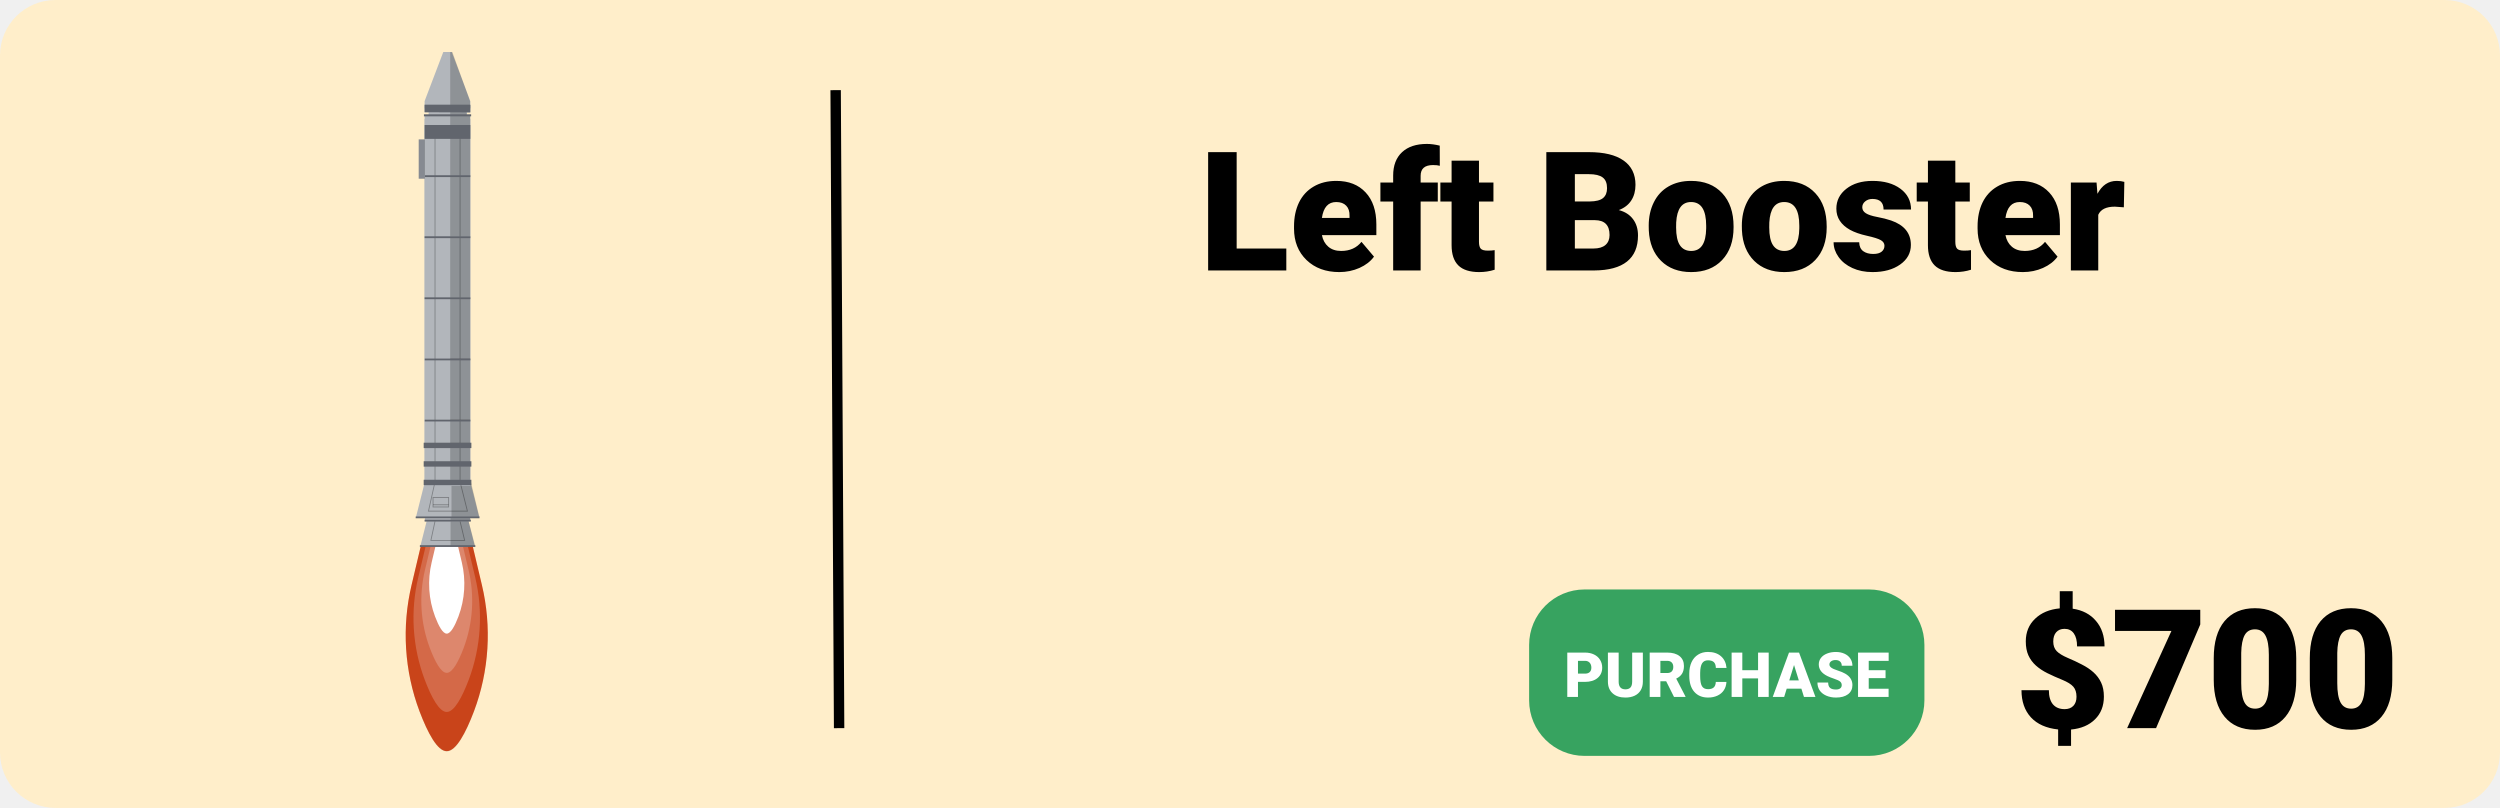
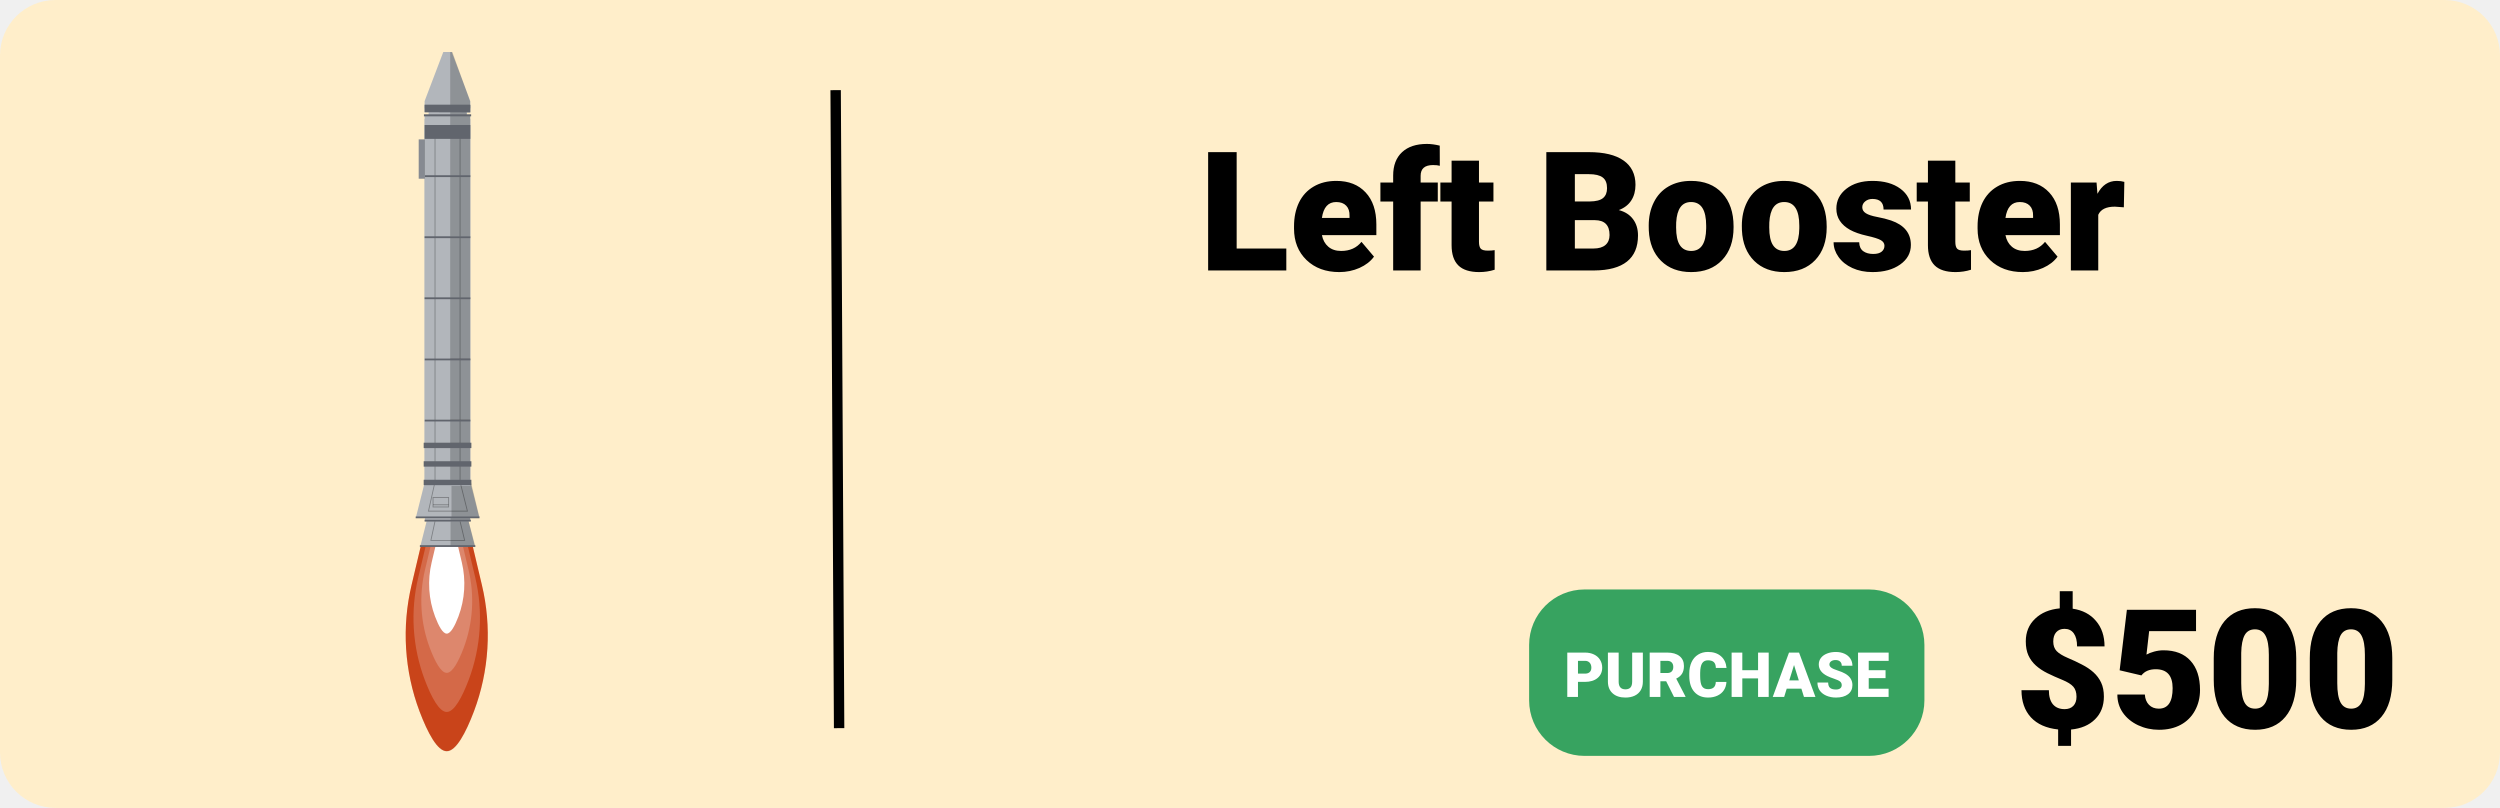
<svg xmlns="http://www.w3.org/2000/svg" width="721" height="233" viewBox="0 0 721 233" fill="none">
  <path d="M0 16C0 7.163 7.163 0 16 0H705C713.837 0 721 7.163 721 16V217C721 225.837 713.837 233 705 233H16C7.163 233 0 225.837 0 217V16Z" fill="#FFEECA" />
  <path d="M122.917 170.686C122.89 170.693 122.863 170.701 122.836 170.712C122.86 170.695 122.888 170.686 122.917 170.686Z" fill="white" />
  <path d="M121.392 157.307H136.285L138.971 168.656C141.864 180.763 141.068 193.505 136.692 205.121C134.322 211.375 131.53 216.632 128.839 216.632C126.147 216.632 123.358 211.375 120.988 205.121C116.613 193.505 115.815 180.763 118.706 168.656L121.392 157.316V157.307Z" fill="#FB5521" />
  <path opacity="0.2" d="M121.393 157.378H136.286L138.971 168.717C141.866 180.826 141.07 193.571 136.693 205.189C134.322 211.443 131.53 216.696 128.839 216.696C126.148 216.696 123.359 211.443 120.988 205.189C116.613 193.572 115.816 180.83 118.707 168.723L121.393 157.384V157.378Z" fill="black" />
  <path opacity="0.2" d="M122.812 157.307H134.868L137.044 166.49C139.385 176.292 138.739 186.607 135.197 196.011C133.279 201.077 131.014 205.33 128.839 205.33C126.663 205.33 124.401 201.077 122.483 196.011C118.939 186.608 118.294 176.291 120.636 166.49L122.812 157.307Z" fill="white" />
  <path opacity="0.2" d="M124.228 157.307H133.451L135.124 164.33C136.914 171.832 136.417 179.726 133.702 186.922C132.232 190.795 130.506 194.051 128.838 194.051C127.17 194.051 125.444 190.795 123.977 186.922C121.267 179.729 120.774 171.838 122.566 164.341L124.239 157.319L124.228 157.307Z" fill="white" />
  <path d="M125.645 157.307H132.032L133.184 162.173C134.424 167.365 134.083 172.83 132.208 177.812C131.19 180.494 129.993 182.741 128.839 182.741C127.684 182.741 126.487 180.488 125.472 177.812C123.594 172.831 123.252 167.365 124.493 162.173L125.645 157.307Z" fill="white" />
  <path d="M122.547 150.326V149.21H119.948L122.533 138.955H135.638L138.224 149.21H135.624V150.326H135.128L136.955 157.566H121.217L123.043 150.326H122.547Z" fill="#B2B6BB" />
  <path opacity="0.2" d="M129.957 149.987H135.574V149.21H129.957V149.987Z" fill="black" />
  <path opacity="0.2" d="M135.83 139.048L138.251 149.08H130.213V139.048H135.83Z" fill="black" />
  <path opacity="0.2" d="M135.153 150.326L137.08 157.618H129.937V150.326H135.153Z" fill="black" />
  <path d="M135.641 138.954H122.458V33.176H123.665V31.213H122.458V29.155L127.843 15H130.286L135.641 29.187V31.245H134.651V33.176H135.641V138.954Z" fill="#B2B6BB" />
  <path d="M135.641 140.119H122.458V34.341H123.665V32.378H122.458V30.32L127.843 16.165H130.286L135.641 30.352V32.41H134.651V34.341H135.641V140.119Z" fill="#B2B6BB" />
  <path opacity="0.2" d="M135.574 103.721H129.84V85.89H135.574V103.721Z" fill="black" />
  <path opacity="0.2" d="M135.574 121.333H129.84V103.409H135.574V121.333Z" fill="black" />
  <path opacity="0.2" d="M135.574 128.534H129.84V121.034H135.574V128.534Z" fill="black" />
  <path opacity="0.2" d="M135.574 133.072H129.84V127.722H135.574V133.072Z" fill="black" />
  <path opacity="0.2" d="M135.574 138.407H129.84V133.02H135.574V138.407Z" fill="black" />
  <path opacity="0.3" d="M123.414 147.537H134.963L134.924 147.377L132.799 138.92L132.559 138.986L134.645 147.279H123.724L125.578 138.983L125.338 138.925L123.414 147.537Z" fill="black" />
  <path opacity="0.2" d="M135.574 68.236H129.84V50.802H135.574V68.236Z" fill="black" />
  <path opacity="0.2" d="M135.574 85.846H129.84V68.517H135.574V85.846Z" fill="black" />
  <path opacity="0.2" d="M130.459 15L135.574 29.201V31.245H134.554V33.176H135.574V50.706H129.84V33.176V31.245V31.132V29.201V15.017L130.459 15Z" fill="black" />
  <path opacity="0.3" d="M132.557 138.824H125.584V37.679H132.557V138.824ZM125.336 139.082H132.805V37.421H125.336V139.082Z" fill="black" />
  <path d="M122.499 121.55H135.641V121.034H122.499V121.55Z" fill="#61656D" />
  <path d="M122.192 129.233H135.945V127.676H122.192V129.233Z" fill="#61656D" />
  <path d="M122.192 134.577H135.945V133.02H122.192V134.577Z" fill="#61656D" />
  <path d="M122.192 139.92H135.945V138.363H122.192V139.92Z" fill="#61656D" />
  <path d="M122.499 103.922H135.641V103.409H122.499V103.922Z" fill="#61656D" />
  <path d="M119.884 149.468H138.288V148.952H119.884V149.468Z" fill="#61656D" />
  <path opacity="0.3" d="M124.112 155.989H134.166L132.799 150.294L132.559 150.358L133.848 155.731H124.421L125.581 150.355L125.339 150.297L124.112 155.989Z" fill="black" />
  <path opacity="0.3" d="M129.263 146.081H125.012V143.591H129.263V146.081ZM124.764 146.337H129.505V143.333H124.764V146.331V146.337Z" fill="black" />
  <path opacity="0.3" d="M124.889 145.704H129.385V145.446H124.889V145.704Z" fill="black" />
  <path d="M122.46 50.535H135.641V51.069H122.46V50.535Z" fill="#61656D" />
  <path d="M122.46 68.146H135.641V68.68H122.46V68.146Z" fill="#61656D" />
  <path d="M122.46 85.754H135.641V86.287H122.46V85.754Z" fill="#61656D" />
  <path d="M123.665 32.379H122.458V30.32L122.51 30.181H135.577L135.641 30.352V32.411H134.651L123.665 32.379Z" fill="#61656D" />
  <path d="M122.46 36.049H135.641V40.05H122.46V36.049Z" fill="#61656D" />
  <path d="M135.382 33.55H135.878V32.965H122.263V33.55H122.759H135.382Z" fill="#61656D" />
  <path d="M122.449 149.88H135.794V150.413H122.449V149.88Z" fill="#61656D" />
  <path d="M121.091 157.74H137.08V157.224H121.091V157.74Z" fill="#61656D" />
  <path d="M120.753 51.541H122.547V40.196H120.753V51.541Z" fill="#868A91" />
  <path d="M241 26L242 210" stroke="black" stroke-width="3" />
  <path d="M356.653 71.672H370.973V78H348.426V43.875H356.653V71.672ZM386.252 78.469C382.362 78.469 379.213 77.312 376.807 75C374.401 72.672 373.198 69.648 373.198 65.93V65.273C373.198 62.68 373.674 60.391 374.627 58.406C375.596 56.422 377.002 54.891 378.846 53.812C380.69 52.719 382.877 52.172 385.409 52.172C388.971 52.172 391.784 53.281 393.846 55.5C395.909 57.703 396.94 60.781 396.94 64.734V67.805H381.237C381.518 69.227 382.135 70.344 383.088 71.156C384.041 71.969 385.276 72.375 386.791 72.375C389.291 72.375 391.245 71.5 392.651 69.75L396.26 74.016C395.276 75.375 393.877 76.461 392.065 77.273C390.268 78.07 388.33 78.469 386.252 78.469ZM385.362 58.266C383.049 58.266 381.674 59.797 381.237 62.859H389.205V62.25C389.237 60.984 388.916 60.008 388.245 59.32C387.573 58.617 386.612 58.266 385.362 58.266ZM401.789 78V58.125H398.109V52.641H401.789V50.625C401.789 47.734 402.641 45.492 404.344 43.898C406.047 42.305 408.438 41.508 411.516 41.508C412.641 41.508 413.875 41.672 415.219 42L415.242 47.812C414.758 47.672 414.109 47.602 413.297 47.602C410.906 47.602 409.711 48.633 409.711 50.695V52.641H414.656V58.125H409.711V78H401.789ZM426.537 46.336V52.641H430.709V58.125H426.537V69.727C426.537 70.68 426.709 71.344 427.052 71.719C427.396 72.094 428.076 72.281 429.092 72.281C429.873 72.281 430.529 72.234 431.06 72.141V77.789C429.638 78.242 428.154 78.469 426.607 78.469C423.888 78.469 421.881 77.828 420.584 76.547C419.287 75.266 418.638 73.32 418.638 70.711V58.125H415.404V52.641H418.638V46.336H426.537ZM445.962 78V43.875H458.22C462.611 43.875 465.946 44.68 468.228 46.289C470.525 47.898 471.673 50.234 471.673 53.297C471.673 55.062 471.267 56.57 470.454 57.82C469.642 59.07 468.446 59.992 466.868 60.586C468.65 61.055 470.017 61.93 470.97 63.211C471.923 64.492 472.4 66.055 472.4 67.898C472.4 71.242 471.337 73.758 469.212 75.445C467.103 77.117 463.97 77.969 459.814 78H445.962ZM454.189 63.492V71.672H459.579C461.064 71.672 462.204 71.336 463.001 70.664C463.798 69.977 464.196 69.016 464.196 67.781C464.196 64.938 462.782 63.508 459.954 63.492H454.189ZM454.189 58.102H458.478C460.275 58.086 461.556 57.758 462.321 57.117C463.087 56.477 463.47 55.531 463.47 54.281C463.47 52.844 463.056 51.812 462.228 51.188C461.4 50.547 460.064 50.227 458.22 50.227H454.189V58.102ZM475.491 65.086C475.491 62.555 475.983 60.305 476.968 58.336C477.952 56.352 479.366 54.828 481.21 53.766C483.054 52.703 485.218 52.172 487.702 52.172C491.499 52.172 494.491 53.352 496.679 55.711C498.866 58.055 499.96 61.25 499.96 65.297V65.578C499.96 69.531 498.858 72.672 496.655 75C494.468 77.312 491.499 78.469 487.749 78.469C484.139 78.469 481.241 77.391 479.054 75.234C476.866 73.062 475.686 70.125 475.514 66.422L475.491 65.086ZM483.389 65.578C483.389 67.922 483.757 69.641 484.491 70.734C485.225 71.828 486.311 72.375 487.749 72.375C490.561 72.375 491.999 70.211 492.061 65.883V65.086C492.061 60.539 490.608 58.266 487.702 58.266C485.061 58.266 483.632 60.227 483.413 64.148L483.389 65.578ZM502.348 65.086C502.348 62.555 502.84 60.305 503.825 58.336C504.809 56.352 506.223 54.828 508.067 53.766C509.911 52.703 512.075 52.172 514.559 52.172C518.356 52.172 521.348 53.352 523.536 55.711C525.723 58.055 526.817 61.25 526.817 65.297V65.578C526.817 69.531 525.715 72.672 523.512 75C521.325 77.312 518.356 78.469 514.606 78.469C510.997 78.469 508.098 77.391 505.911 75.234C503.723 73.062 502.544 70.125 502.372 66.422L502.348 65.086ZM510.247 65.578C510.247 67.922 510.614 69.641 511.348 70.734C512.083 71.828 513.169 72.375 514.606 72.375C517.419 72.375 518.856 70.211 518.919 65.883V65.086C518.919 60.539 517.465 58.266 514.559 58.266C511.919 58.266 510.489 60.227 510.27 64.148L510.247 65.578ZM543.479 70.875C543.479 70.203 543.127 69.664 542.424 69.258C541.721 68.852 540.385 68.43 538.416 67.992C536.448 67.555 534.823 66.984 533.541 66.281C532.26 65.562 531.283 64.695 530.612 63.68C529.94 62.664 529.604 61.5 529.604 60.188C529.604 57.859 530.565 55.945 532.487 54.445C534.408 52.93 536.924 52.172 540.033 52.172C543.377 52.172 546.065 52.93 548.096 54.445C550.127 55.961 551.143 57.953 551.143 60.422H543.221C543.221 58.391 542.151 57.375 540.01 57.375C539.182 57.375 538.487 57.609 537.924 58.078C537.362 58.531 537.08 59.102 537.08 59.789C537.08 60.492 537.424 61.062 538.112 61.5C538.799 61.938 539.893 62.297 541.393 62.578C542.908 62.859 544.237 63.195 545.377 63.586C549.19 64.898 551.096 67.25 551.096 70.641C551.096 72.953 550.065 74.836 548.002 76.289C545.955 77.742 543.299 78.469 540.033 78.469C537.862 78.469 535.924 78.078 534.221 77.297C532.518 76.516 531.19 75.453 530.237 74.109C529.283 72.766 528.807 71.352 528.807 69.867H536.19C536.221 71.039 536.612 71.898 537.362 72.445C538.112 72.977 539.073 73.242 540.244 73.242C541.323 73.242 542.127 73.023 542.658 72.586C543.205 72.148 543.479 71.578 543.479 70.875ZM563.914 46.336V52.641H568.086V58.125H563.914V69.727C563.914 70.68 564.086 71.344 564.43 71.719C564.773 72.094 565.453 72.281 566.469 72.281C567.25 72.281 567.906 72.234 568.437 72.141V77.789C567.016 78.242 565.531 78.469 563.984 78.469C561.266 78.469 559.258 77.828 557.961 76.547C556.664 75.266 556.016 73.32 556.016 70.711V58.125H552.781V52.641H556.016V46.336H563.914ZM583.388 78.469C579.498 78.469 576.349 77.312 573.943 75C571.537 72.672 570.334 69.648 570.334 65.93V65.273C570.334 62.68 570.81 60.391 571.763 58.406C572.732 56.422 574.138 54.891 575.982 53.812C577.826 52.719 580.013 52.172 582.545 52.172C586.107 52.172 588.92 53.281 590.982 55.5C593.045 57.703 594.076 60.781 594.076 64.734V67.805H578.373C578.654 69.227 579.271 70.344 580.224 71.156C581.177 71.969 582.412 72.375 583.927 72.375C586.427 72.375 588.38 71.5 589.787 69.75L593.396 74.016C592.412 75.375 591.013 76.461 589.201 77.273C587.404 78.07 585.466 78.469 583.388 78.469ZM582.498 58.266C580.185 58.266 578.81 59.797 578.373 62.859H586.341V62.25C586.373 60.984 586.052 60.008 585.38 59.32C584.709 58.617 583.748 58.266 582.498 58.266ZM612.519 59.789L609.917 59.602C607.433 59.602 605.839 60.383 605.136 61.945V78H597.238V52.641H604.644L604.902 55.898C606.23 53.414 608.081 52.172 610.456 52.172C611.3 52.172 612.034 52.266 612.659 52.453L612.519 59.789Z" fill="black" />
-   <path d="M598.863 200.953C598.863 199.719 598.558 198.75 597.949 198.047C597.339 197.344 596.269 196.68 594.738 196.055C593.207 195.43 591.792 194.797 590.496 194.156C589.199 193.516 588.082 192.773 587.144 191.93C586.207 191.086 585.488 190.109 584.988 189C584.488 187.891 584.238 186.547 584.238 184.969C584.238 182.328 585.128 180.156 586.91 178.453C588.691 176.734 591.066 175.734 594.035 175.453V170.508H597.761V175.547C600.621 175.969 602.863 177.148 604.488 179.086C606.128 181.008 606.949 183.453 606.949 186.422H599.027C599.027 184.797 598.714 183.547 598.089 182.672C597.464 181.797 596.574 181.359 595.417 181.359C594.386 181.359 593.582 181.688 593.003 182.344C592.441 182.984 592.16 183.875 592.16 185.016C592.16 186.172 592.488 187.094 593.144 187.781C593.8 188.453 594.855 189.102 596.308 189.727C597.761 190.336 599.128 190.977 600.41 191.648C601.707 192.305 602.824 193.055 603.761 193.898C604.699 194.742 605.433 195.727 605.964 196.852C606.496 197.977 606.761 199.328 606.761 200.906C606.761 203.578 605.91 205.758 604.207 207.445C602.519 209.133 600.214 210.117 597.292 210.398V215.109H593.566V210.375C590.16 210.016 587.542 208.852 585.714 206.883C583.902 204.898 582.996 202.289 582.996 199.055H590.894C590.894 200.836 591.285 202.195 592.066 203.133C592.863 204.055 593.988 204.516 595.441 204.516C596.503 204.516 597.339 204.203 597.949 203.578C598.558 202.938 598.863 202.062 598.863 200.953ZM634.556 180.094L621.806 210H613.462L626.236 181.969H609.97V175.875H634.556V180.094ZM662.233 196.055C662.233 200.664 661.194 204.219 659.116 206.719C657.054 209.219 654.139 210.469 650.374 210.469C646.577 210.469 643.639 209.211 641.561 206.695C639.483 204.18 638.444 200.633 638.444 196.055V189.82C638.444 185.211 639.475 181.656 641.538 179.156C643.616 176.656 646.546 175.406 650.327 175.406C654.108 175.406 657.038 176.664 659.116 179.18C661.194 181.695 662.233 185.25 662.233 189.844V196.055ZM654.335 188.812C654.335 186.359 654.014 184.531 653.374 183.328C652.733 182.109 651.718 181.5 650.327 181.5C648.968 181.5 647.975 182.062 647.35 183.188C646.741 184.312 646.413 186.016 646.366 188.297V197.016C646.366 199.562 646.686 201.43 647.327 202.617C647.968 203.789 648.983 204.375 650.374 204.375C651.718 204.375 652.71 203.805 653.35 202.664C653.991 201.508 654.319 199.703 654.335 197.25V188.812ZM689.934 196.055C689.934 200.664 688.895 204.219 686.817 206.719C684.754 209.219 681.84 210.469 678.075 210.469C674.278 210.469 671.34 209.211 669.262 206.695C667.184 204.18 666.145 200.633 666.145 196.055V189.82C666.145 185.211 667.176 181.656 669.239 179.156C671.317 176.656 674.247 175.406 678.028 175.406C681.809 175.406 684.739 176.664 686.817 179.18C688.895 181.695 689.934 185.25 689.934 189.844V196.055ZM682.036 188.812C682.036 186.359 681.715 184.531 681.075 183.328C680.434 182.109 679.419 181.5 678.028 181.5C676.669 181.5 675.676 182.062 675.051 183.188C674.442 184.312 674.114 186.016 674.067 188.297V197.016C674.067 199.562 674.387 201.43 675.028 202.617C675.669 203.789 676.684 204.375 678.075 204.375C679.419 204.375 680.411 203.805 681.051 202.664C681.692 201.508 682.02 199.703 682.036 197.25V188.812Z" fill="black" />
+   <path d="M598.863 200.953C598.863 199.719 598.558 198.75 597.949 198.047C597.339 197.344 596.269 196.68 594.738 196.055C593.207 195.43 591.792 194.797 590.496 194.156C589.199 193.516 588.082 192.773 587.144 191.93C586.207 191.086 585.488 190.109 584.988 189C584.488 187.891 584.238 186.547 584.238 184.969C584.238 182.328 585.128 180.156 586.91 178.453C588.691 176.734 591.066 175.734 594.035 175.453V170.508H597.761V175.547C600.621 175.969 602.863 177.148 604.488 179.086C606.128 181.008 606.949 183.453 606.949 186.422H599.027C599.027 184.797 598.714 183.547 598.089 182.672C597.464 181.797 596.574 181.359 595.417 181.359C594.386 181.359 593.582 181.688 593.003 182.344C592.441 182.984 592.16 183.875 592.16 185.016C592.16 186.172 592.488 187.094 593.144 187.781C593.8 188.453 594.855 189.102 596.308 189.727C597.761 190.336 599.128 190.977 600.41 191.648C601.707 192.305 602.824 193.055 603.761 193.898C604.699 194.742 605.433 195.727 605.964 196.852C606.496 197.977 606.761 199.328 606.761 200.906C606.761 203.578 605.91 205.758 604.207 207.445C602.519 209.133 600.214 210.117 597.292 210.398V215.109H593.566V210.375C590.16 210.016 587.542 208.852 585.714 206.883C583.902 204.898 582.996 202.289 582.996 199.055H590.894C590.894 200.836 591.285 202.195 592.066 203.133C592.863 204.055 593.988 204.516 595.441 204.516C596.503 204.516 597.339 204.203 597.949 203.578C598.558 202.938 598.863 202.062 598.863 200.953ZM611.306 193.312L613.392 175.875H633.337V182.016H619.814L619.04 188.789C619.603 188.461 620.337 188.172 621.243 187.922C622.165 187.672 623.064 187.547 623.939 187.547C627.329 187.547 629.931 188.555 631.743 190.57C633.571 192.57 634.486 195.383 634.486 199.008C634.486 201.195 633.993 203.18 633.009 204.961C632.04 206.727 630.673 208.086 628.907 209.039C627.142 209.992 625.056 210.469 622.65 210.469C620.509 210.469 618.501 210.031 616.626 209.156C614.751 208.266 613.282 207.055 612.22 205.523C611.157 203.977 610.634 202.234 610.65 200.297H618.571C618.65 201.547 619.048 202.539 619.767 203.273C620.486 204.008 621.431 204.375 622.603 204.375C625.259 204.375 626.587 202.406 626.587 198.469C626.587 194.828 624.962 193.008 621.712 193.008C619.868 193.008 618.493 193.602 617.587 194.789L611.306 193.312ZM662.233 196.055C662.233 200.664 661.194 204.219 659.116 206.719C657.054 209.219 654.139 210.469 650.374 210.469C646.577 210.469 643.639 209.211 641.561 206.695C639.483 204.18 638.444 200.633 638.444 196.055V189.82C638.444 185.211 639.475 181.656 641.538 179.156C643.616 176.656 646.546 175.406 650.327 175.406C654.108 175.406 657.038 176.664 659.116 179.18C661.194 181.695 662.233 185.25 662.233 189.844V196.055ZM654.335 188.812C654.335 186.359 654.014 184.531 653.374 183.328C652.733 182.109 651.718 181.5 650.327 181.5C648.968 181.5 647.975 182.062 647.35 183.188C646.741 184.312 646.413 186.016 646.366 188.297V197.016C646.366 199.562 646.686 201.43 647.327 202.617C647.968 203.789 648.983 204.375 650.374 204.375C651.718 204.375 652.71 203.805 653.35 202.664C653.991 201.508 654.319 199.703 654.335 197.25V188.812ZM689.934 196.055C689.934 200.664 688.895 204.219 686.817 206.719C684.754 209.219 681.84 210.469 678.075 210.469C674.278 210.469 671.34 209.211 669.262 206.695C667.184 204.18 666.145 200.633 666.145 196.055V189.82C666.145 185.211 667.176 181.656 669.239 179.156C671.317 176.656 674.247 175.406 678.028 175.406C681.809 175.406 684.739 176.664 686.817 179.18C688.895 181.695 689.934 185.25 689.934 189.844V196.055ZM682.036 188.812C682.036 186.359 681.715 184.531 681.075 183.328C680.434 182.109 679.419 181.5 678.028 181.5C676.669 181.5 675.676 182.062 675.051 183.188C674.442 184.312 674.114 186.016 674.067 188.297V197.016C674.067 199.562 674.387 201.43 675.028 202.617C675.669 203.789 676.684 204.375 678.075 204.375C679.419 204.375 680.411 203.805 681.051 202.664C681.692 201.508 682.02 199.703 682.036 197.25V188.812Z" fill="black" />
  <rect x="441" y="170" width="114" height="48" rx="16" fill="#37A360" />
  <path d="M455.089 196.658V201H452.004V188.203H457.11C458.089 188.203 458.953 188.385 459.703 188.748C460.459 189.105 461.042 189.618 461.452 190.286C461.868 190.948 462.076 191.701 462.076 192.545C462.076 193.793 461.628 194.792 460.731 195.542C459.841 196.286 458.616 196.658 457.058 196.658H455.089ZM455.089 194.276H457.11C457.708 194.276 458.162 194.127 458.473 193.828C458.789 193.529 458.947 193.107 458.947 192.562C458.947 191.965 458.786 191.487 458.464 191.13C458.142 190.772 457.702 190.591 457.145 190.585H455.089V194.276ZM473.802 188.203V196.579C473.802 197.528 473.599 198.352 473.195 199.049C472.791 199.74 472.211 200.268 471.455 200.631C470.699 200.994 469.806 201.176 468.774 201.176C467.216 201.176 465.988 200.771 465.092 199.963C464.195 199.154 463.738 198.047 463.721 196.641V188.203H466.823V196.702C466.858 198.103 467.509 198.803 468.774 198.803C469.413 198.803 469.896 198.627 470.224 198.275C470.553 197.924 470.717 197.353 470.717 196.562V188.203H473.802ZM480.526 196.482H478.856V201H475.771V188.203H480.807C482.325 188.203 483.511 188.54 484.367 189.214C485.222 189.888 485.65 190.84 485.65 192.07C485.65 192.961 485.468 193.699 485.105 194.285C484.748 194.871 484.185 195.346 483.418 195.709L486.09 200.868V201H482.785L480.526 196.482ZM478.856 194.101H480.807C481.393 194.101 481.833 193.948 482.126 193.644C482.425 193.333 482.574 192.902 482.574 192.352C482.574 191.801 482.425 191.37 482.126 191.06C481.827 190.743 481.387 190.585 480.807 190.585H478.856V194.101ZM497.903 196.667C497.862 197.558 497.622 198.346 497.182 199.031C496.743 199.711 496.125 200.238 495.328 200.613C494.537 200.988 493.631 201.176 492.612 201.176C490.93 201.176 489.606 200.628 488.639 199.532C487.672 198.437 487.189 196.89 487.189 194.892V194.259C487.189 193.005 487.406 191.909 487.839 190.972C488.279 190.028 488.909 189.302 489.729 188.792C490.549 188.276 491.499 188.019 492.577 188.019C494.129 188.019 495.378 188.429 496.321 189.249C497.264 190.063 497.8 191.188 497.929 192.624H494.853C494.83 191.845 494.633 191.285 494.264 190.945C493.895 190.605 493.333 190.436 492.577 190.436C491.809 190.436 491.247 190.723 490.889 191.297C490.532 191.871 490.344 192.788 490.327 194.048V194.953C490.327 196.318 490.497 197.294 490.836 197.88C491.182 198.466 491.774 198.759 492.612 198.759C493.321 198.759 493.863 198.592 494.238 198.258C494.613 197.924 494.812 197.394 494.836 196.667H497.903ZM510.094 201H507.027V195.656H502.483V201H499.398V188.203H502.483V193.283H507.027V188.203H510.094V201ZM519.517 198.609H515.289L514.551 201H511.255L515.949 188.203H518.849L523.577 201H520.264L519.517 198.609ZM516.028 196.228H518.779L517.399 191.789L516.028 196.228ZM531.154 197.599C531.154 197.147 530.993 196.796 530.671 196.544C530.355 196.292 529.795 196.031 528.992 195.762C528.19 195.492 527.533 195.231 527.024 194.979C525.365 194.165 524.536 193.046 524.536 191.622C524.536 190.913 524.741 190.289 525.152 189.75C525.568 189.205 526.153 188.783 526.909 188.484C527.665 188.18 528.515 188.027 529.458 188.027C530.378 188.027 531.201 188.191 531.928 188.52C532.66 188.848 533.229 189.316 533.633 189.926C534.037 190.529 534.239 191.221 534.239 192H531.163C531.163 191.479 531.002 191.074 530.68 190.787C530.363 190.5 529.933 190.356 529.388 190.356C528.837 190.356 528.401 190.479 528.078 190.726C527.762 190.966 527.604 191.273 527.604 191.648C527.604 191.977 527.779 192.275 528.131 192.545C528.483 192.809 529.101 193.084 529.986 193.371C530.87 193.652 531.597 193.957 532.165 194.285C533.548 195.082 534.239 196.181 534.239 197.581C534.239 198.7 533.818 199.579 532.974 200.218C532.13 200.856 530.973 201.176 529.502 201.176C528.465 201.176 527.525 200.991 526.681 200.622C525.843 200.247 525.21 199.737 524.782 199.093C524.361 198.442 524.15 197.695 524.15 196.852H527.243C527.243 197.537 527.419 198.044 527.771 198.372C528.128 198.694 528.705 198.855 529.502 198.855C530.012 198.855 530.413 198.747 530.706 198.53C531.005 198.308 531.154 197.997 531.154 197.599ZM543.794 195.577H538.942V198.627H544.673V201H535.857V188.203H544.69V190.585H538.942V193.283H543.794V195.577Z" fill="white" />
</svg>
